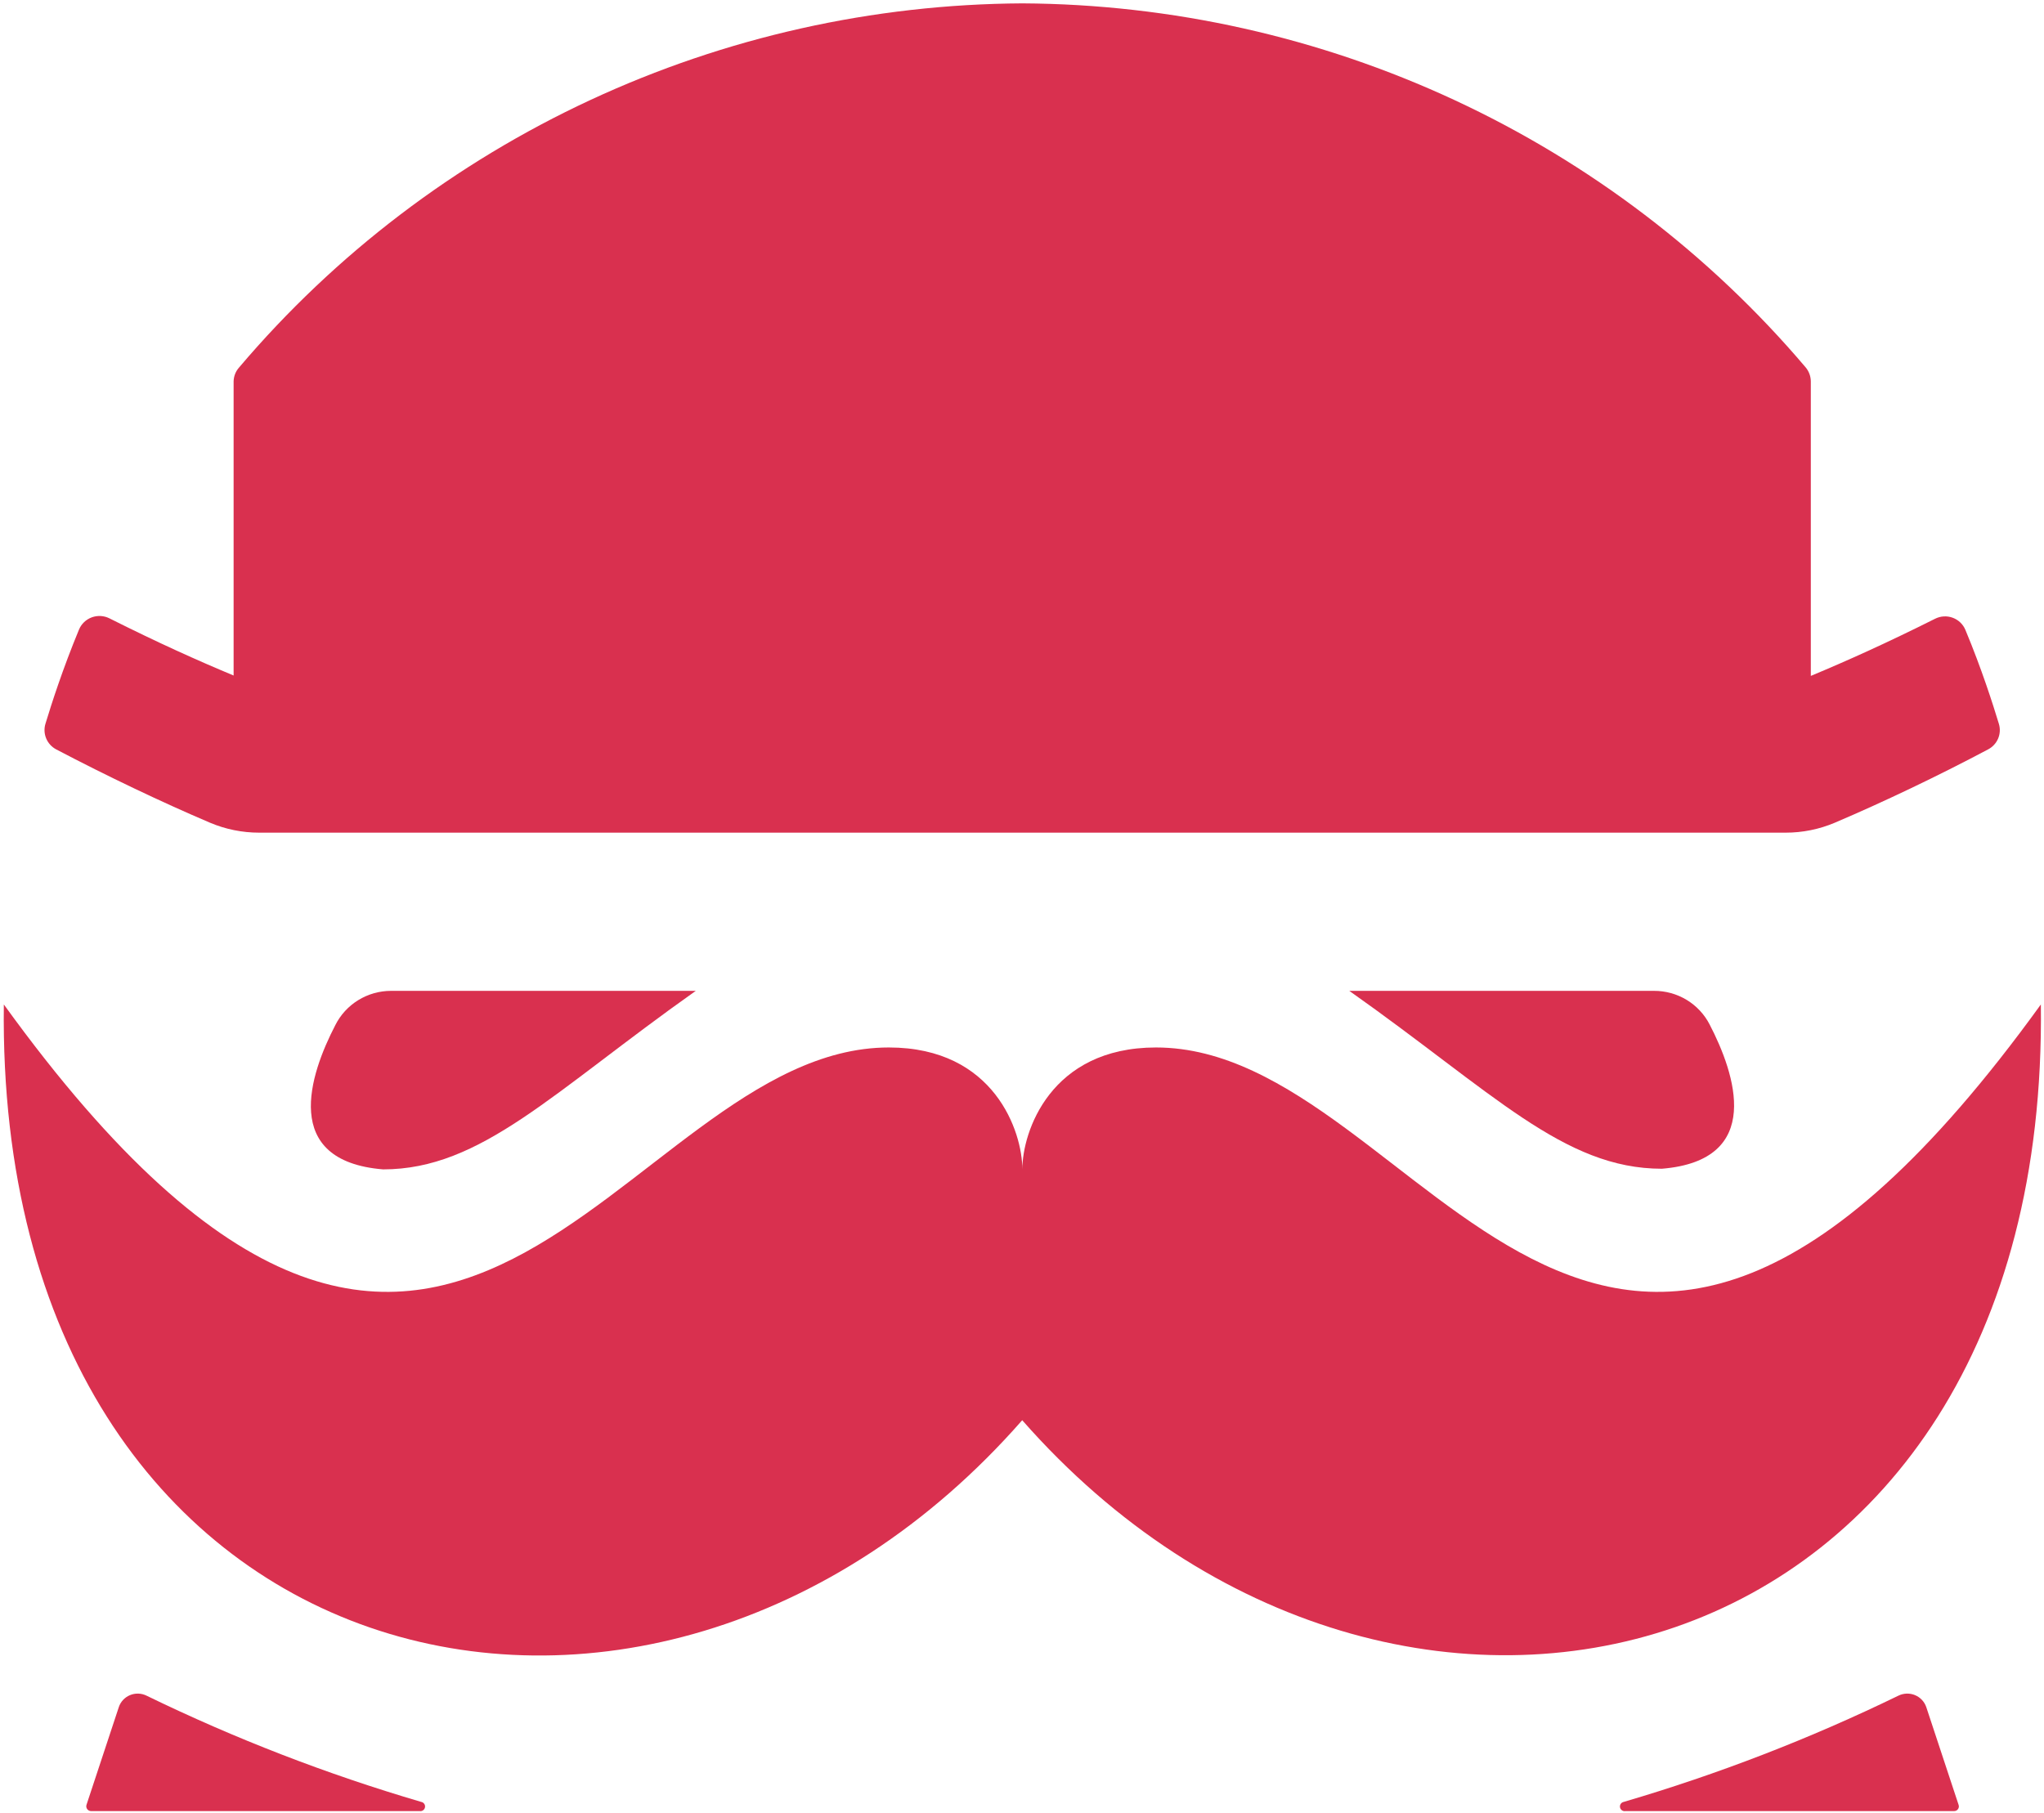
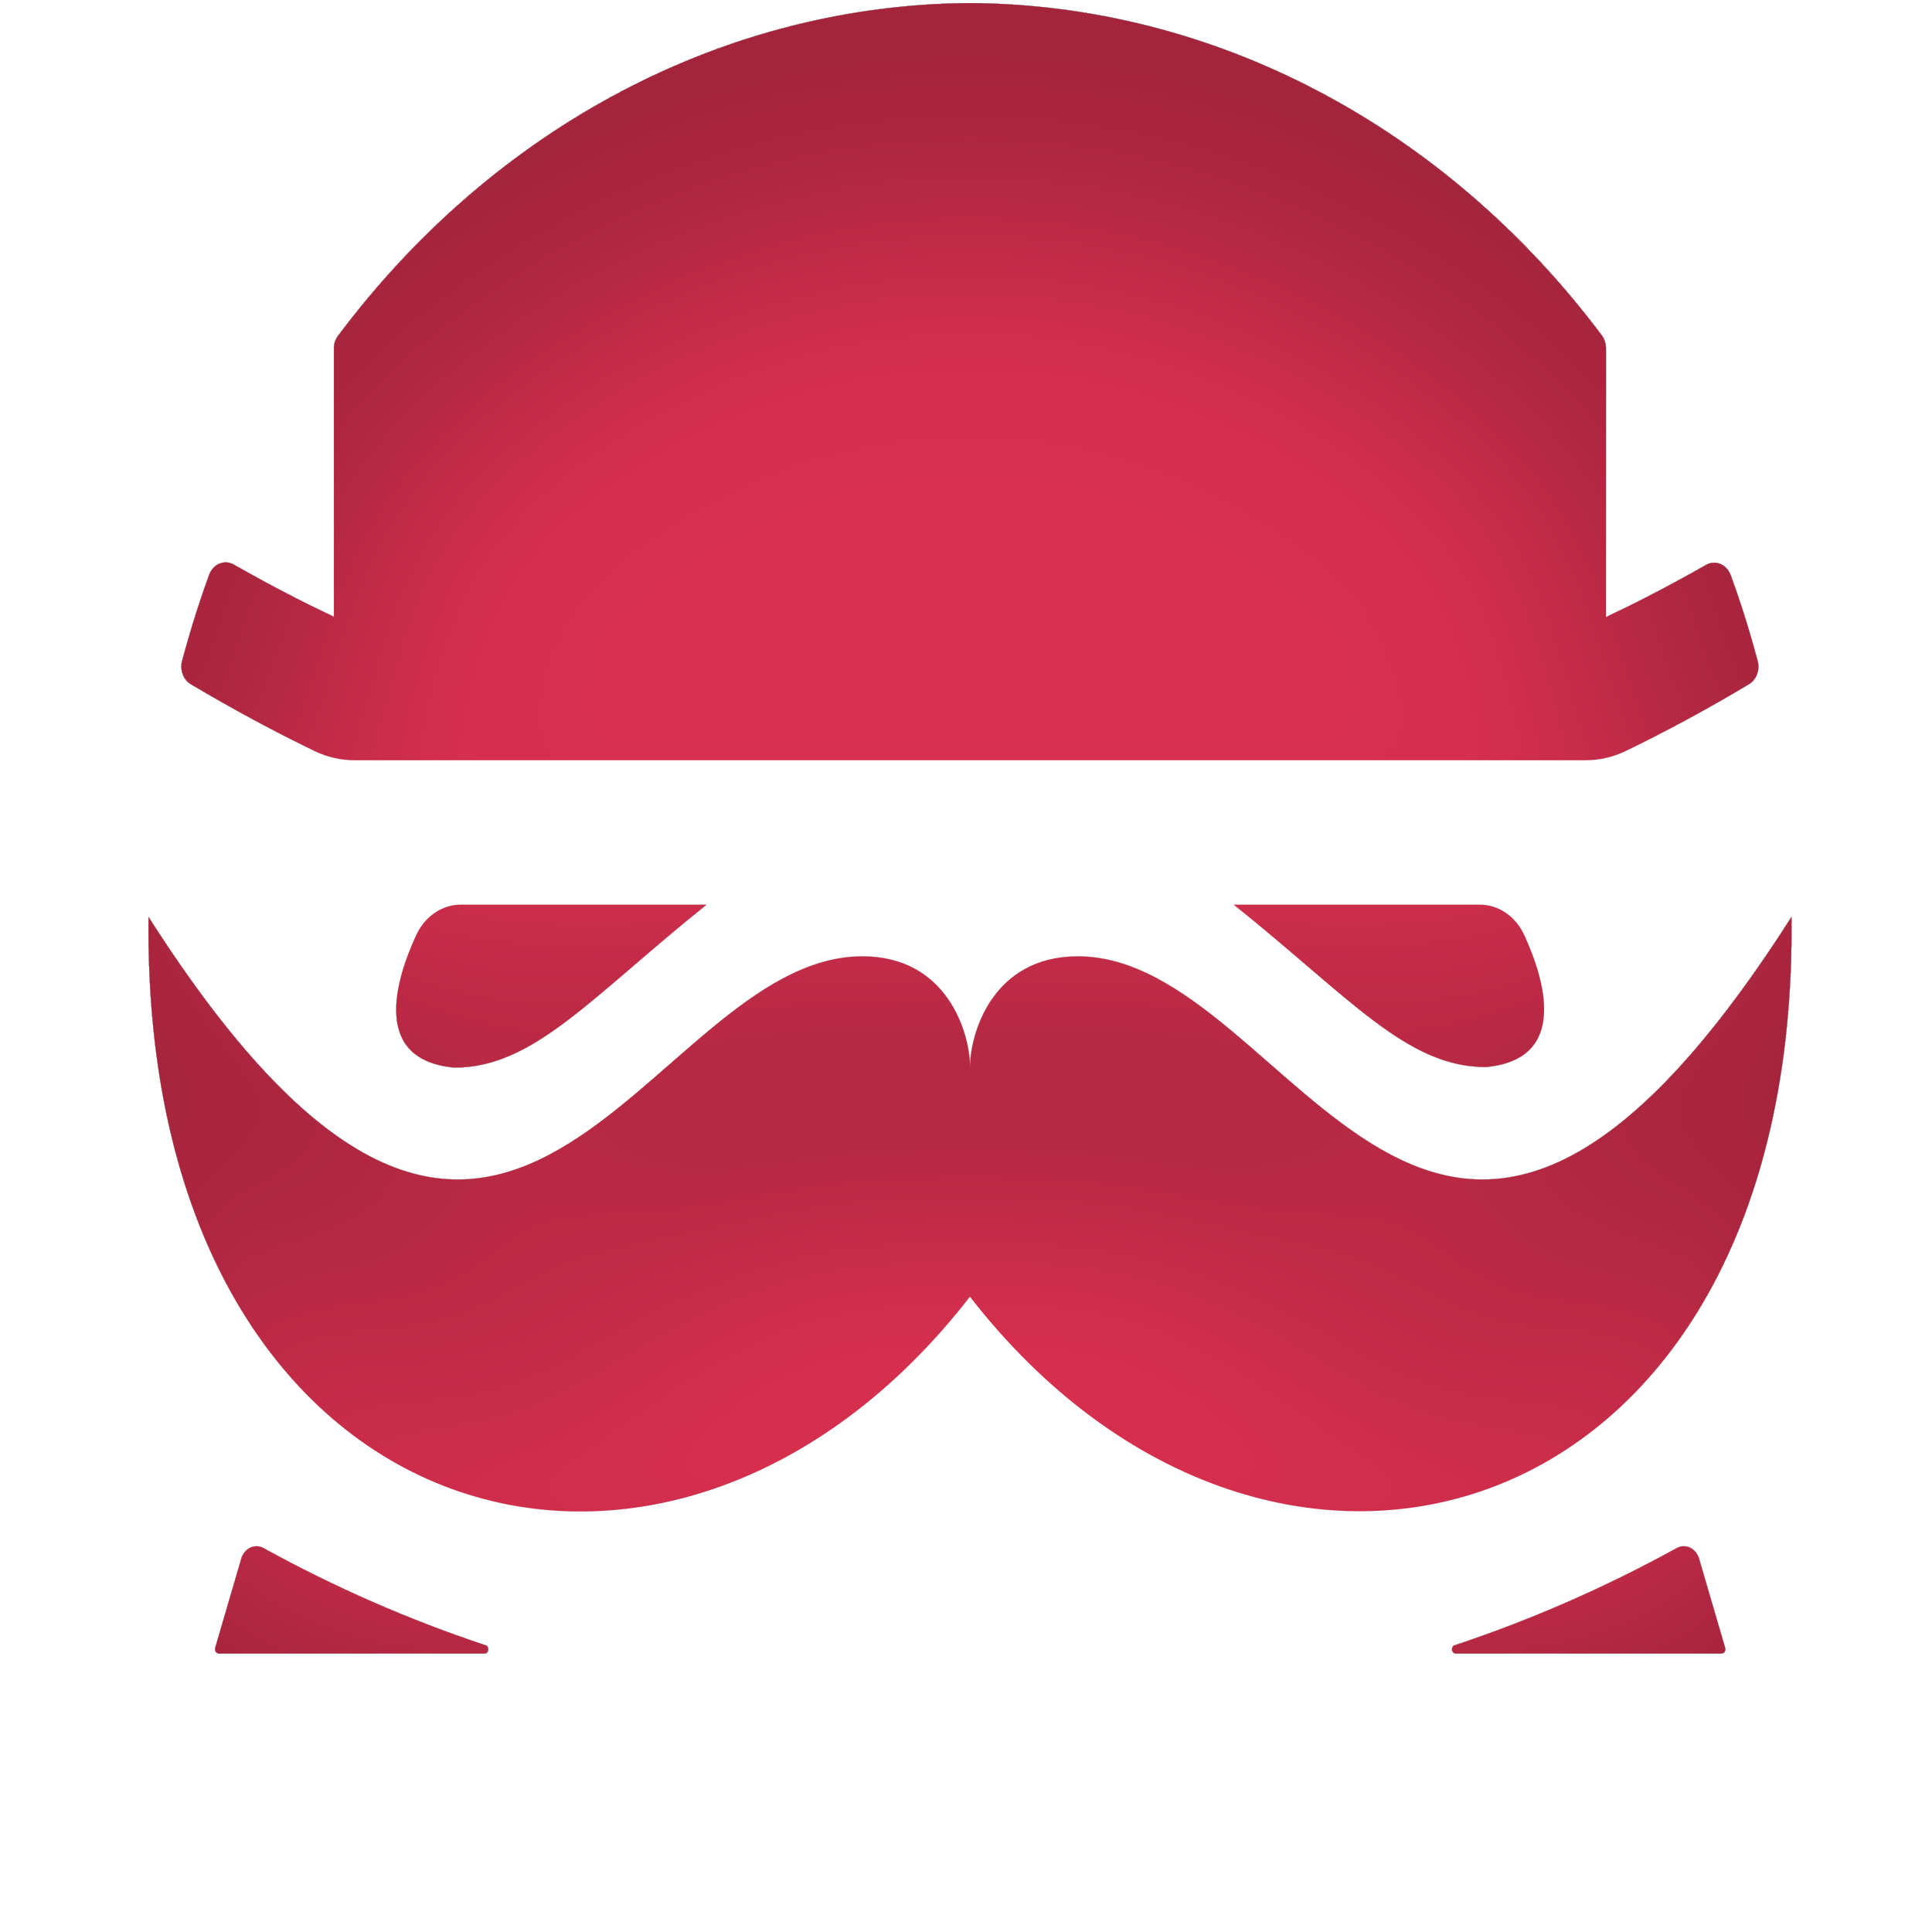
- <svg xmlns="http://www.w3.org/2000/svg" width="442" height="392" viewBox="0 0 442 392" fill="none">
-   <path d="M84.537 214.317H150.459C119.407 236.287 104.079 252.932 82.841 252.932C60.612 251.111 67.004 232.335 72.518 221.715C73.631 219.498 75.345 217.631 77.468 216.325C79.591 215.018 82.038 214.323 84.537 214.317Z" fill="#D9304F" />
-   <path d="M90.731 391.728H19.692C19.528 391.727 19.368 391.688 19.222 391.614C19.077 391.54 18.951 391.433 18.855 391.302C18.759 391.172 18.695 391.02 18.668 390.861C18.642 390.701 18.653 390.538 18.702 390.383L25.687 369.254C25.878 368.673 26.194 368.14 26.612 367.69C27.03 367.241 27.541 366.886 28.109 366.649C28.678 366.412 29.291 366.3 29.908 366.319C30.524 366.338 31.13 366.489 31.682 366.76C50.793 376.057 70.659 383.743 91.071 389.739C91.337 389.783 91.575 389.931 91.731 390.149C91.888 390.367 91.95 390.638 91.905 390.902C91.86 391.165 91.711 391.401 91.491 391.556C91.271 391.711 90.998 391.773 90.731 391.728Z" fill="#D9304F" />
-   <path d="M357.668 214.317H291.775C322.883 236.287 338.126 252.792 359.365 252.792C381.593 250.97 375.202 232.195 369.687 221.575C368.557 219.382 366.835 217.542 364.714 216.261C362.592 214.98 360.153 214.307 357.668 214.317Z" fill="#D9304F" />
-   <path d="M351.503 391.728H422.543C422.709 391.733 422.873 391.698 423.021 391.626C423.17 391.554 423.299 391.447 423.396 391.314C423.493 391.182 423.557 391.028 423.581 390.866C423.605 390.703 423.588 390.538 423.533 390.383L416.548 369.254C416.353 368.672 416.035 368.138 415.614 367.689C415.193 367.239 414.68 366.884 414.109 366.648C413.538 366.411 412.923 366.299 412.304 366.319C411.686 366.338 411.079 366.488 410.524 366.76C391.412 376.054 371.546 383.741 351.136 389.739C350.869 389.787 350.633 389.938 350.48 390.159C350.326 390.38 350.267 390.652 350.316 390.916C350.364 391.18 350.517 391.413 350.74 391.566C350.962 391.718 351.237 391.777 351.503 391.728Z" fill="#D9304F" />
-   <path d="M441.321 217.259C344.377 351.488 308.404 226.563 249.977 226.563C227.099 226.563 221.075 244.861 221.075 252.904C221.075 244.861 215.079 226.563 192.201 226.563C133.745 226.563 97.801 351.488 0.828 217.259C-1.038 364.462 140.222 399.406 221.047 307.184C301.928 399.266 443.188 364.462 441.321 217.259Z" fill="#D9304F" />
-   <path d="M429.924 162.082C419.065 167.855 407.046 173.572 396.78 177.943C393.41 179.371 389.783 180.105 386.118 180.101H56.059C52.395 180.103 48.768 179.369 45.398 177.943C35.132 173.572 23.113 167.855 12.14 162.082C11.159 161.559 10.393 160.713 9.975 159.69C9.556 158.666 9.512 157.53 9.85 156.478C11.15 152.19 13.582 144.624 17.089 136.161C17.341 135.557 17.717 135.011 18.192 134.558C18.668 134.104 19.233 133.754 19.852 133.527C20.471 133.301 21.13 133.204 21.789 133.242C22.447 133.281 23.091 133.454 23.679 133.752C34.227 139.048 42.655 142.831 50.517 146.11V82.498C50.539 81.368 50.97 80.284 51.733 79.444C72.516 54.947 98.425 35.22 127.666 21.628C156.906 8.037 188.778 0.905 221.075 0.728C253.376 0.907 285.251 8.039 314.496 21.63C343.74 35.222 369.655 54.948 390.445 79.444C391.168 80.301 391.568 81.381 391.576 82.498V146.194C399.438 142.915 407.866 139.132 418.443 133.836C419.028 133.539 419.67 133.366 420.326 133.327C420.983 133.289 421.641 133.386 422.257 133.613C422.874 133.839 423.437 134.19 423.909 134.644C424.382 135.097 424.755 135.642 425.004 136.246C428.51 144.652 430.943 152.275 432.243 156.562C432.562 157.606 432.505 158.727 432.082 159.734C431.659 160.741 430.896 161.571 429.924 162.082Z" fill="#D9304F" />
+ <svg xmlns="http://www.w3.org/2000/svg" width="30" height="30" viewBox="0 0 30 35" fill="none">
+   <g filter="url(#filter0_i_3564_53678)">
+     <path d="M5.847 16.389H10.301C8.203 18.069 7.168 19.341 5.733 19.341C4.231 19.202 4.662 17.766 5.035 16.954C5.11 16.785 5.226 16.642 5.37 16.542C5.513 16.442 5.678 16.389 5.847 16.389Z" fill="#D9304F" />
+     <path d="M6.266 29.955H1.466C1.455 29.955 1.444 29.952 1.434 29.946C1.424 29.941 1.416 29.932 1.409 29.922C1.403 29.912 1.399 29.901 1.397 29.889C1.395 29.876 1.396 29.864 1.399 29.852L1.871 28.236C1.884 28.192 1.905 28.151 1.933 28.117C1.962 28.082 1.996 28.055 2.035 28.037C2.073 28.019 2.114 28.011 2.156 28.012C2.198 28.013 2.239 28.025 2.276 28.046C3.567 28.757 4.91 29.344 6.289 29.803C6.307 29.806 6.323 29.817 6.333 29.834C6.344 29.851 6.348 29.872 6.345 29.892C6.342 29.912 6.332 29.93 6.317 29.942C6.302 29.954 6.284 29.958 6.266 29.955Z" fill="#D9304F" />
+     <path d="M24.302 16.389H19.85C21.952 18.069 22.982 19.331 24.417 19.331C25.919 19.191 25.487 17.756 25.114 16.944C25.038 16.776 24.922 16.635 24.778 16.537C24.635 16.439 24.47 16.388 24.302 16.389Z" fill="#D9304F" />
+     <path d="M23.885 29.955H28.685C28.697 29.955 28.708 29.953 28.718 29.947C28.728 29.942 28.736 29.933 28.743 29.923C28.75 29.913 28.754 29.901 28.755 29.889C28.757 29.877 28.756 29.864 28.752 29.852L28.28 28.236C28.267 28.192 28.246 28.151 28.217 28.117C28.189 28.082 28.154 28.055 28.116 28.037C28.077 28.019 28.035 28.01 27.994 28.012C27.952 28.013 27.911 28.025 27.873 28.046C26.582 28.756 25.24 29.344 23.86 29.803C23.843 29.806 23.827 29.818 23.816 29.835C23.806 29.852 23.802 29.873 23.805 29.893C23.808 29.913 23.819 29.931 23.834 29.942C23.849 29.954 23.867 29.959 23.885 29.955Z" fill="#D9304F" />
+     <path d="M29.954 16.613C23.404 26.878 20.973 17.325 17.026 17.325C15.48 17.325 15.073 18.724 15.073 19.339C15.073 18.724 14.668 17.325 13.122 17.325C9.172 17.325 6.743 26.878 0.191 16.613C0.065 27.87 9.61 30.542 15.071 23.49C20.536 30.531 30.08 27.87 29.954 16.613Z" fill="#D9304F" />
+     <path d="M29.184 12.394C28.451 12.836 27.638 13.273 26.945 13.607C26.717 13.716 26.472 13.772 26.224 13.772H3.923C3.675 13.772 3.43 13.716 3.203 13.607C2.509 13.273 1.697 12.836 0.956 12.394C0.889 12.354 0.838 12.29 0.809 12.211C0.781 12.133 0.778 12.046 0.801 11.966C0.889 11.638 1.053 11.059 1.29 10.412C1.307 10.366 1.332 10.324 1.364 10.29C1.397 10.255 1.435 10.228 1.477 10.211C1.518 10.193 1.563 10.186 1.608 10.189C1.652 10.192 1.695 10.205 1.735 10.228C2.448 10.633 3.017 10.922 3.549 11.173V6.309C3.55 6.222 3.579 6.139 3.631 6.075C5.035 4.202 6.786 2.693 8.761 1.654C10.737 0.615 12.89 0.069 15.073 0.056C17.255 0.069 19.409 0.615 21.385 1.654C23.361 2.693 25.112 4.202 26.517 6.075C26.566 6.141 26.593 6.223 26.593 6.309V11.179C27.124 10.928 27.694 10.639 28.408 10.234C28.448 10.211 28.491 10.198 28.536 10.195C28.58 10.192 28.625 10.2 28.666 10.217C28.708 10.235 28.746 10.261 28.778 10.296C28.81 10.331 28.835 10.372 28.852 10.418C29.089 11.061 29.253 11.644 29.341 11.972C29.363 12.052 29.359 12.138 29.33 12.215C29.302 12.292 29.25 12.355 29.184 12.394Z" fill="#D9304F" />
+   </g>
+   <defs>
+     <filter id="filter0_i_3564_53678" x="0" y="0" width="30" height="30" filterUnits="userSpaceOnUse" color-interpolation-filters="sRGB">
+       <feFlood flood-opacity="0" result="BackgroundImageFix" />
+       <feBlend mode="normal" in="SourceGraphic" in2="BackgroundImageFix" result="shape" />
+       <feColorMatrix in="SourceAlpha" type="matrix" values="0 0 0 0 0 0 0 0 0 0 0 0 0 0 0 0 0 0 127 0" result="hardAlpha" />
+       <feOffset dy="4" />
+       <feGaussianBlur stdDeviation="2" />
+       <feComposite in2="hardAlpha" operator="arithmetic" k2="-1" k3="1" />
+       <feColorMatrix type="matrix" values="0 0 0 0 0 0 0 0 0 0 0 0 0 0 0 0 0 0 0.25 0" />
+       <feBlend mode="normal" in2="shape" result="effect1_innerShadow_3564_53678" />
+     </filter>
+   </defs>
</svg>
